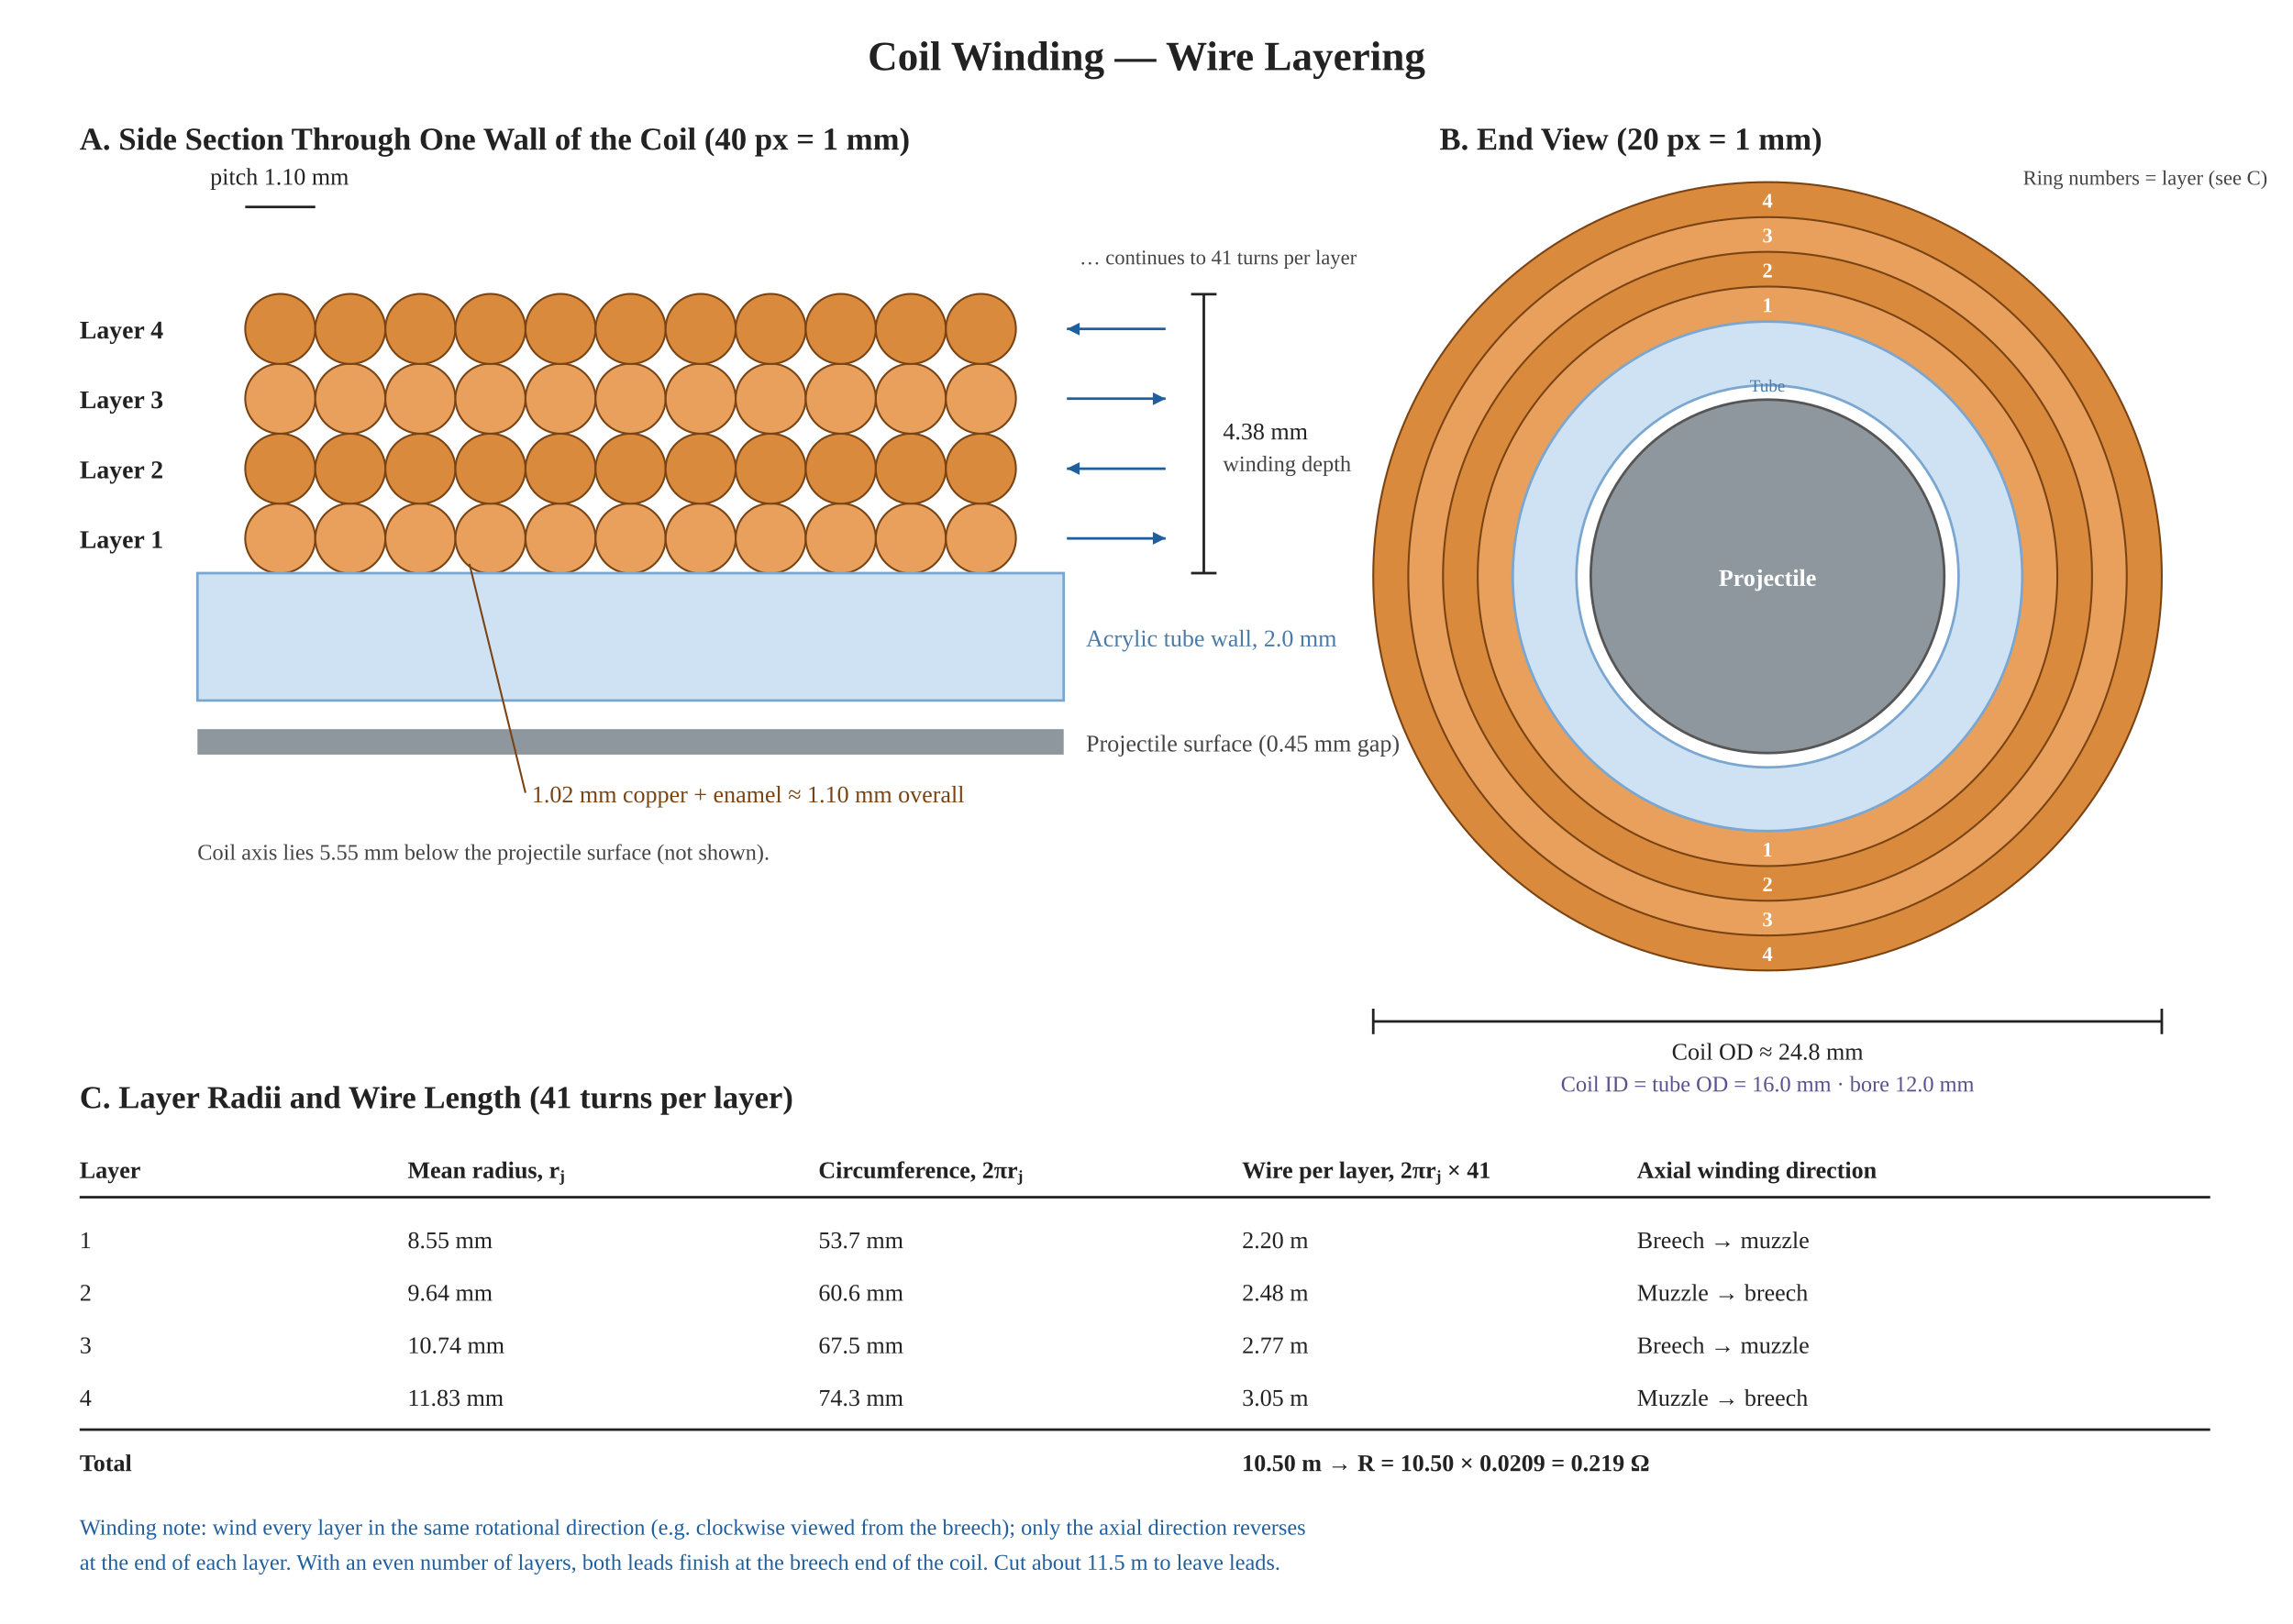
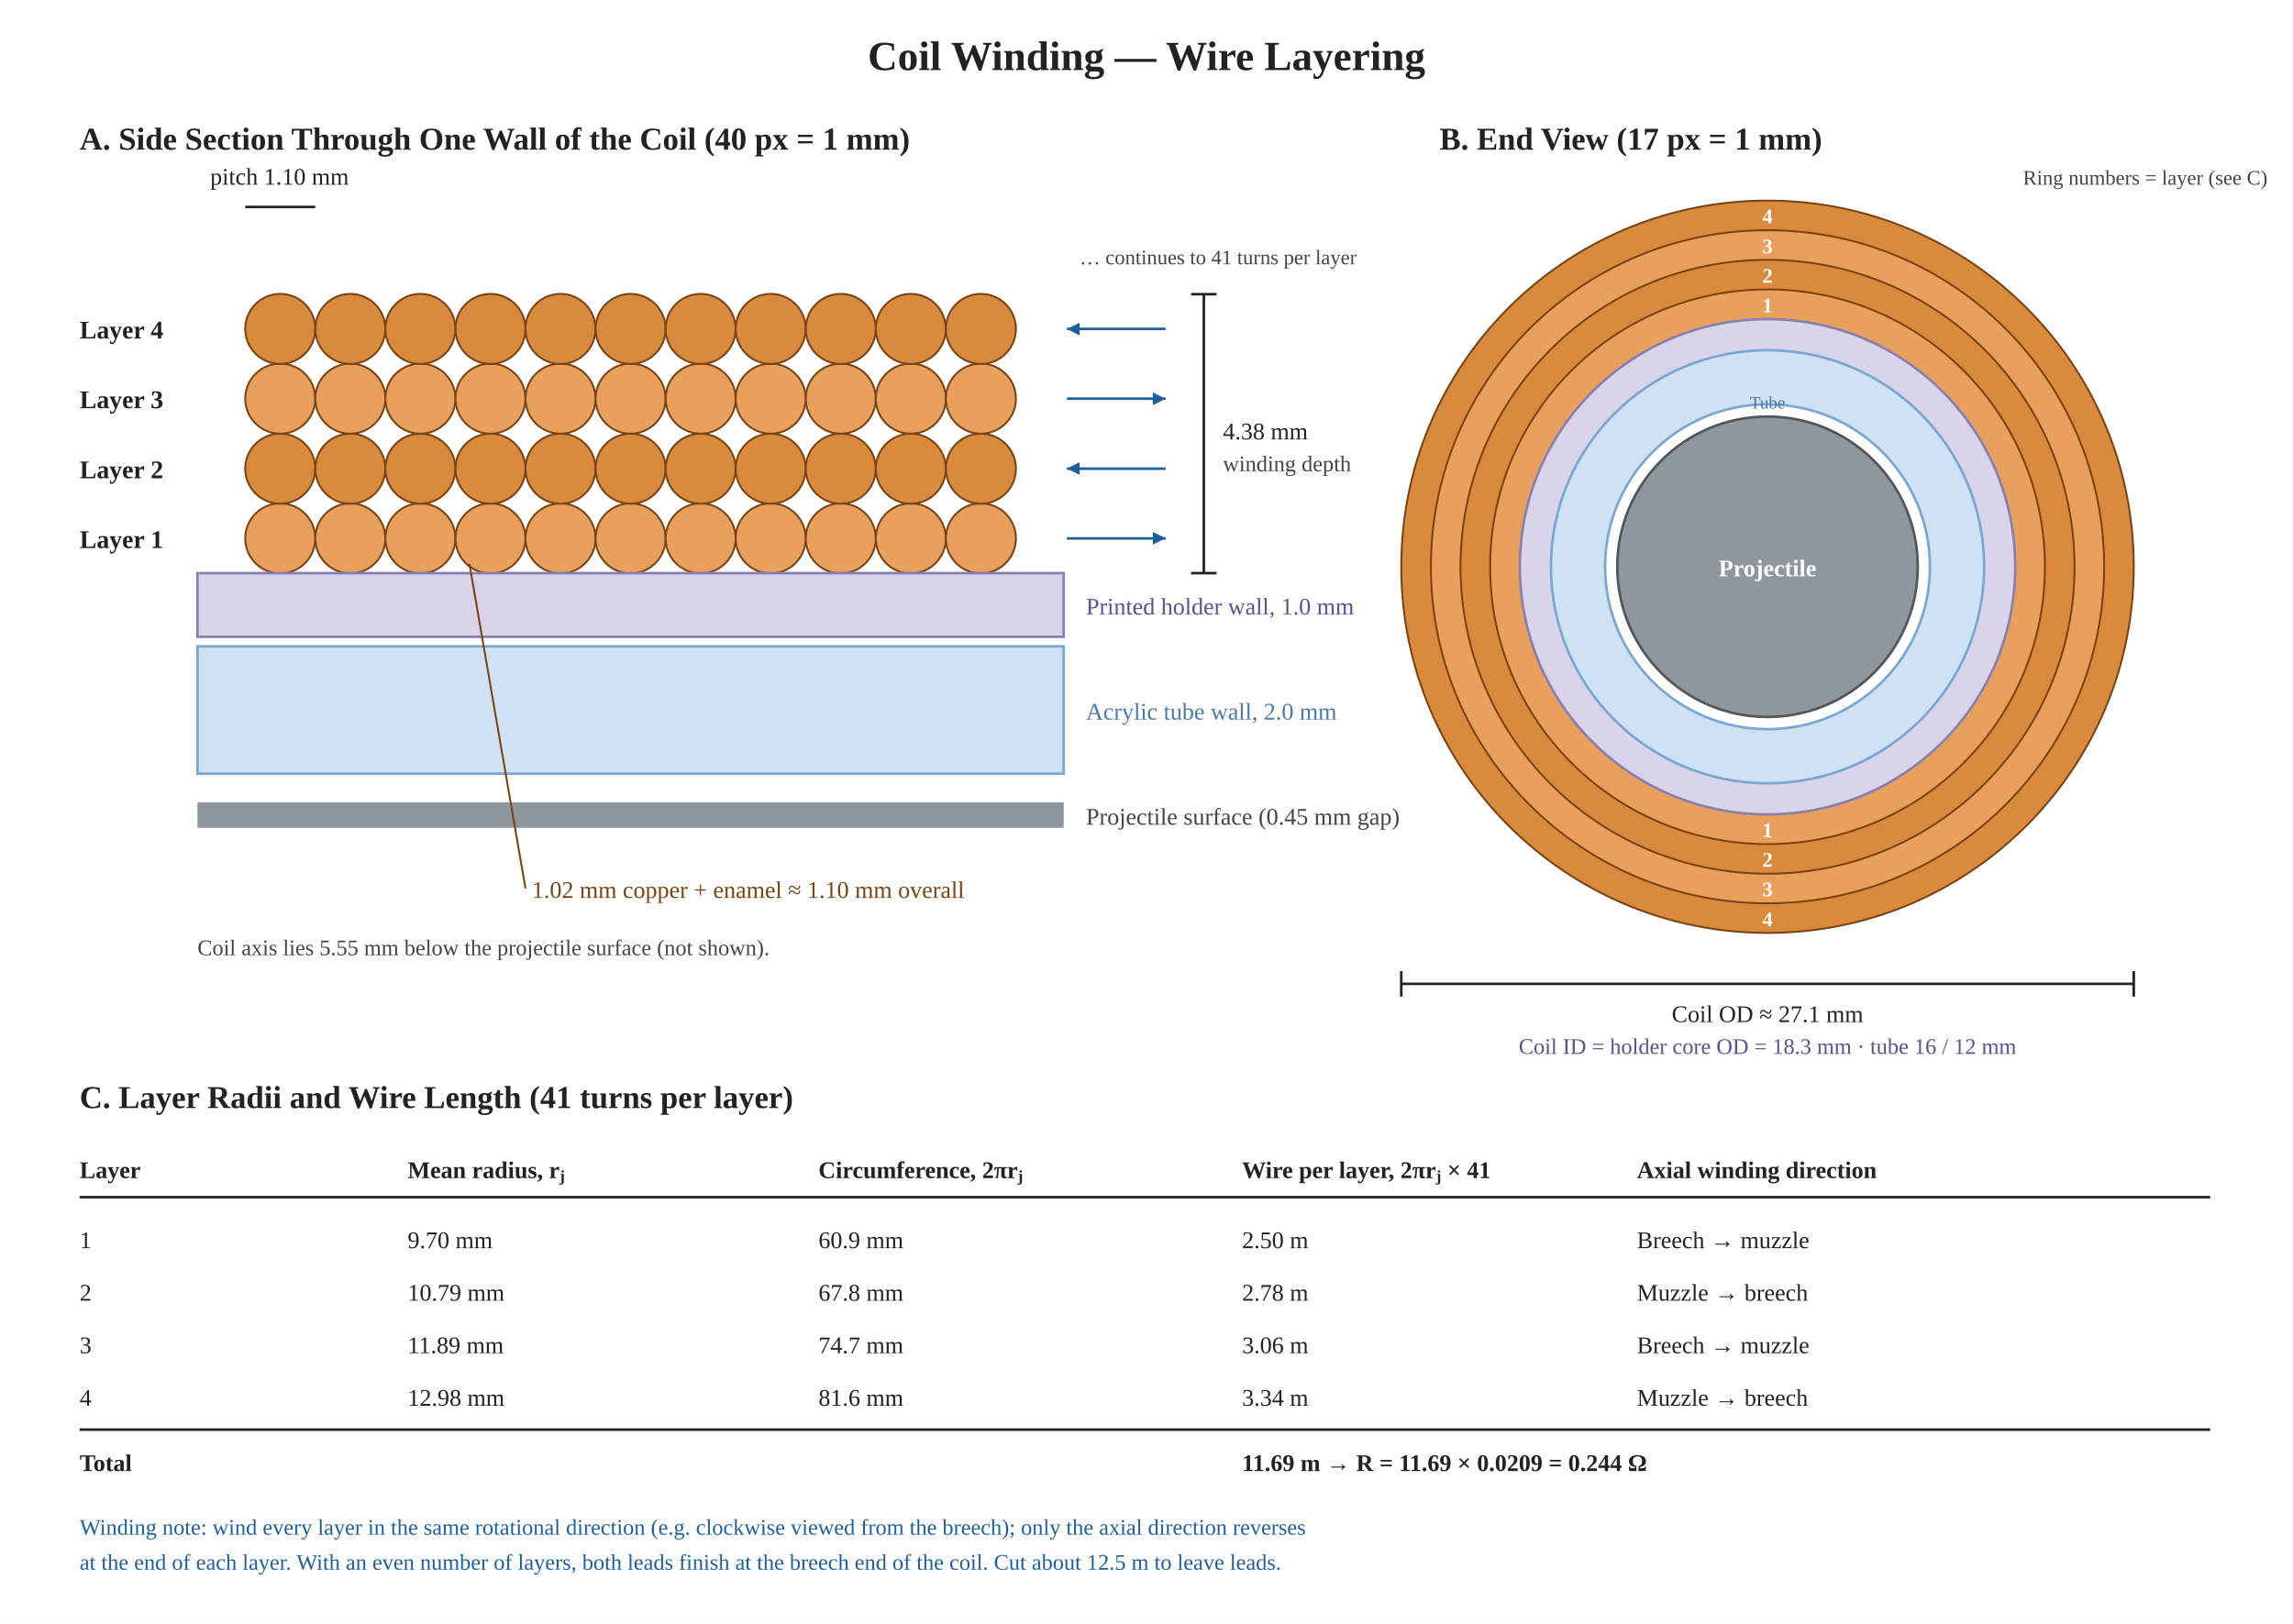
<svg xmlns="http://www.w3.org/2000/svg" width="720" height="510" viewBox="0 0 720 510" font-family="Times New Roman, serif">
  <rect width="720" height="510" fill="#fff" />
  <text x="360.0" y="22.0" font-size="13" text-anchor="middle" font-weight="bold" fill="#222">Coil Winding — Wire Layering</text>
  <text x="25.0" y="47.0" font-size="10" text-anchor="start" font-weight="bold" fill="#222">A. Side Section Through One Wall of the Coil (40 px = 1 mm)</text>
  <text x="25.0" y="172.1" font-size="8" text-anchor="start" font-weight="bold" fill="#222">Layer 1</text>
  <circle cx="88.0" cy="169.1" r="11.0" fill="#e8a05c" stroke="#7a4313" stroke-width="0.6" />
  <circle cx="110.0" cy="169.1" r="11.0" fill="#e8a05c" stroke="#7a4313" stroke-width="0.6" />
  <circle cx="132.0" cy="169.1" r="11.0" fill="#e8a05c" stroke="#7a4313" stroke-width="0.6" />
  <circle cx="154.0" cy="169.1" r="11.0" fill="#e8a05c" stroke="#7a4313" stroke-width="0.6" />
  <circle cx="176.0" cy="169.1" r="11.0" fill="#e8a05c" stroke="#7a4313" stroke-width="0.6" />
  <circle cx="198.0" cy="169.1" r="11.0" fill="#e8a05c" stroke="#7a4313" stroke-width="0.6" />
  <circle cx="220.0" cy="169.1" r="11.0" fill="#e8a05c" stroke="#7a4313" stroke-width="0.6" />
  <circle cx="242.0" cy="169.1" r="11.0" fill="#e8a05c" stroke="#7a4313" stroke-width="0.6" />
  <circle cx="264.0" cy="169.1" r="11.0" fill="#e8a05c" stroke="#7a4313" stroke-width="0.6" />
  <circle cx="286.0" cy="169.1" r="11.0" fill="#e8a05c" stroke="#7a4313" stroke-width="0.6" />
  <circle cx="308.0" cy="169.1" r="11.0" fill="#e8a05c" stroke="#7a4313" stroke-width="0.6" />
  <line x1="335.0" y1="169.1" x2="366.0" y2="169.1" stroke="#1f5f9e" stroke-width="0.8" />
  <polygon points="366,169.05 362,167.05 362,171.05" fill="#1f5f9e" />
  <text x="25.0" y="150.2" font-size="8" text-anchor="start" font-weight="bold" fill="#222">Layer 2</text>
  <circle cx="88.0" cy="147.2" r="11.0" fill="#d98a3d" stroke="#7a4313" stroke-width="0.6" />
  <circle cx="110.0" cy="147.2" r="11.0" fill="#d98a3d" stroke="#7a4313" stroke-width="0.6" />
  <circle cx="132.0" cy="147.2" r="11.0" fill="#d98a3d" stroke="#7a4313" stroke-width="0.6" />
  <circle cx="154.0" cy="147.2" r="11.0" fill="#d98a3d" stroke="#7a4313" stroke-width="0.6" />
  <circle cx="176.0" cy="147.2" r="11.0" fill="#d98a3d" stroke="#7a4313" stroke-width="0.6" />
  <circle cx="198.0" cy="147.2" r="11.0" fill="#d98a3d" stroke="#7a4313" stroke-width="0.6" />
  <circle cx="220.0" cy="147.2" r="11.0" fill="#d98a3d" stroke="#7a4313" stroke-width="0.6" />
  <circle cx="242.0" cy="147.2" r="11.0" fill="#d98a3d" stroke="#7a4313" stroke-width="0.6" />
  <circle cx="264.0" cy="147.2" r="11.0" fill="#d98a3d" stroke="#7a4313" stroke-width="0.6" />
  <circle cx="286.0" cy="147.2" r="11.0" fill="#d98a3d" stroke="#7a4313" stroke-width="0.6" />
  <circle cx="308.0" cy="147.2" r="11.0" fill="#d98a3d" stroke="#7a4313" stroke-width="0.6" />
  <line x1="366.0" y1="147.2" x2="335.0" y2="147.2" stroke="#1f5f9e" stroke-width="0.8" />
  <polygon points="335,147.15 339,145.15 339,149.15" fill="#1f5f9e" />
  <text x="25.0" y="128.2" font-size="8" text-anchor="start" font-weight="bold" fill="#222">Layer 3</text>
  <circle cx="88.0" cy="125.2" r="11.0" fill="#e8a05c" stroke="#7a4313" stroke-width="0.6" />
  <circle cx="110.0" cy="125.2" r="11.0" fill="#e8a05c" stroke="#7a4313" stroke-width="0.6" />
  <circle cx="132.0" cy="125.2" r="11.0" fill="#e8a05c" stroke="#7a4313" stroke-width="0.6" />
  <circle cx="154.0" cy="125.2" r="11.0" fill="#e8a05c" stroke="#7a4313" stroke-width="0.6" />
  <circle cx="176.0" cy="125.2" r="11.0" fill="#e8a05c" stroke="#7a4313" stroke-width="0.6" />
  <circle cx="198.0" cy="125.2" r="11.0" fill="#e8a05c" stroke="#7a4313" stroke-width="0.6" />
  <circle cx="220.0" cy="125.2" r="11.0" fill="#e8a05c" stroke="#7a4313" stroke-width="0.6" />
  <circle cx="242.0" cy="125.2" r="11.0" fill="#e8a05c" stroke="#7a4313" stroke-width="0.6" />
  <circle cx="264.0" cy="125.2" r="11.0" fill="#e8a05c" stroke="#7a4313" stroke-width="0.6" />
  <circle cx="286.0" cy="125.2" r="11.0" fill="#e8a05c" stroke="#7a4313" stroke-width="0.6" />
  <circle cx="308.0" cy="125.2" r="11.0" fill="#e8a05c" stroke="#7a4313" stroke-width="0.6" />
  <line x1="335.0" y1="125.2" x2="366.0" y2="125.2" stroke="#1f5f9e" stroke-width="0.8" />
  <polygon points="366,125.25 362,123.25 362,127.25" fill="#1f5f9e" />
  <text x="25.0" y="106.3" font-size="8" text-anchor="start" font-weight="bold" fill="#222">Layer 4</text>
  <circle cx="88.0" cy="103.3" r="11.0" fill="#d98a3d" stroke="#7a4313" stroke-width="0.6" />
  <circle cx="110.0" cy="103.3" r="11.0" fill="#d98a3d" stroke="#7a4313" stroke-width="0.6" />
  <circle cx="132.0" cy="103.3" r="11.0" fill="#d98a3d" stroke="#7a4313" stroke-width="0.6" />
  <circle cx="154.0" cy="103.3" r="11.0" fill="#d98a3d" stroke="#7a4313" stroke-width="0.6" />
  <circle cx="176.0" cy="103.3" r="11.0" fill="#d98a3d" stroke="#7a4313" stroke-width="0.6" />
  <circle cx="198.0" cy="103.3" r="11.0" fill="#d98a3d" stroke="#7a4313" stroke-width="0.6" />
  <circle cx="220.0" cy="103.3" r="11.0" fill="#d98a3d" stroke="#7a4313" stroke-width="0.6" />
  <circle cx="242.0" cy="103.3" r="11.0" fill="#d98a3d" stroke="#7a4313" stroke-width="0.6" />
  <circle cx="264.0" cy="103.3" r="11.0" fill="#d98a3d" stroke="#7a4313" stroke-width="0.6" />
  <circle cx="286.0" cy="103.3" r="11.0" fill="#d98a3d" stroke="#7a4313" stroke-width="0.6" />
  <circle cx="308.0" cy="103.3" r="11.0" fill="#d98a3d" stroke="#7a4313" stroke-width="0.6" />
  <line x1="366.0" y1="103.3" x2="335.0" y2="103.3" stroke="#1f5f9e" stroke-width="0.8" />
  <polygon points="335,103.35 339,101.35 339,105.35" fill="#1f5f9e" />
  <line x1="77.0" y1="65.0" x2="99.0" y2="65.0" stroke="#222" stroke-width="0.8" />
  <text x="66.0" y="58.0" font-size="7.5" text-anchor="start" font-weight="normal" fill="#222">pitch 1.10 mm</text>
  <text x="426.0" y="83.0" font-size="6.5" text-anchor="end" font-weight="normal" fill="#444">… continues to 41 turns per layer</text>
  <line x1="378.0" y1="92.4" x2="378.0" y2="180.0" stroke="#222" stroke-width="0.8" />
  <line x1="374.0" y1="92.4" x2="382.0" y2="92.4" stroke="#222" stroke-width="0.8" />
  <line x1="374.0" y1="180.0" x2="382.0" y2="180.0" stroke="#222" stroke-width="0.8" />
  <text x="384.0" y="138.0" font-size="7.5" text-anchor="start" font-weight="normal" fill="#222">4.38 mm</text>
  <text x="384.0" y="148.0" font-size="7" text-anchor="start" font-weight="normal" fill="#444">winding depth</text>
-   <rect x="62" y="180" width="272.0" height="40.0" fill="#cfe2f3" stroke="#7aa7d1" stroke-width="0.8" />
-   <text x="341.0" y="203.0" font-size="7.5" text-anchor="start" font-weight="normal" fill="#4a7aa8">Acrylic tube wall, 2.0 mm</text>
-   <rect x="62" y="229.0" width="272.0" height="8" fill="#8f979e" />
-   <text x="341.0" y="236.0" font-size="7.5" text-anchor="start" font-weight="normal" fill="#444">Projectile surface (0.45 mm gap)</text>
-   <line x1="147.4" y1="177.1" x2="165.0" y2="249.0" stroke="#7a4313" stroke-width="0.6" />
-   <text x="167.0" y="252.0" font-size="7.5" text-anchor="start" font-weight="normal" fill="#7a4313">1.02 mm copper + enamel ≈ 1.10 mm overall</text>
-   <text x="62.0" y="270.0" font-size="7" text-anchor="start" font-weight="normal" fill="#444">Coil axis lies 5.55 mm below the projectile surface (not shown).</text>
-   <text x="452.0" y="47.0" font-size="10" text-anchor="start" font-weight="bold" fill="#222">B. End View (20 px = 1 mm)</text>
-   <circle cx="555" cy="181" r="123.8" fill="#d98a3d" stroke="#7a4313" stroke-width="0.6" />
-   <circle cx="555" cy="181" r="112.8" fill="#e8a05c" stroke="#7a4313" stroke-width="0.6" />
-   <circle cx="555" cy="181" r="101.9" fill="#d98a3d" stroke="#7a4313" stroke-width="0.6" />
-   <circle cx="555" cy="181" r="91.0" fill="#e8a05c" stroke="#7a4313" stroke-width="0.6" />
-   <circle cx="555" cy="181" r="80.0" fill="#cfe2f3" stroke="#7aa7d1" stroke-width="0.8" />
-   <circle cx="555" cy="181" r="60.0" fill="#fff" stroke="#7aa7d1" stroke-width="0.8" />
-   <circle cx="555" cy="181" r="55.5" fill="#8f979e" stroke="#555" stroke-width="0.8" />
-   <text x="555.0" y="184.0" font-size="7.5" text-anchor="middle" font-weight="bold" fill="#fff">Projectile</text>
-   <text x="555.0" y="123.0" font-size="5.5" text-anchor="middle" font-weight="normal" fill="#4a7aa8">Tube</text>
-   <text x="555.0" y="98.0" font-size="6.5" text-anchor="middle" font-weight="bold" fill="#fff">1</text>
-   <text x="555.0" y="269.0" font-size="6.5" text-anchor="middle" font-weight="bold" fill="#fff">1</text>
-   <text x="555.0" y="87.1" font-size="6.5" text-anchor="middle" font-weight="bold" fill="#fff">2</text>
-   <text x="555.0" y="279.9" font-size="6.5" text-anchor="middle" font-weight="bold" fill="#fff">2</text>
-   <text x="555.0" y="76.1" font-size="6.5" text-anchor="middle" font-weight="bold" fill="#fff">3</text>
-   <text x="555.0" y="290.9" font-size="6.5" text-anchor="middle" font-weight="bold" fill="#fff">3</text>
-   <text x="555.0" y="65.2" font-size="6.5" text-anchor="middle" font-weight="bold" fill="#fff">4</text>
-   <text x="555.0" y="301.8" font-size="6.5" text-anchor="middle" font-weight="bold" fill="#fff">4</text>
-   <line x1="431.2" y1="320.8" x2="678.8" y2="320.8" stroke="#222" stroke-width="0.8" />
-   <line x1="431.2" y1="316.8" x2="431.2" y2="324.8" stroke="#222" stroke-width="0.8" />
-   <line x1="678.8" y1="316.8" x2="678.8" y2="324.8" stroke="#222" stroke-width="0.8" />
-   <text x="555.0" y="332.8" font-size="7.5" text-anchor="middle" font-weight="normal" fill="#222">Coil OD ≈ 24.8 mm</text>
-   <text x="555.0" y="342.8" font-size="7" text-anchor="middle" font-weight="normal" fill="#5b5090">Coil ID = tube OD = 16.0 mm · bore 12.0 mm</text>
+   <rect x="62" y="180" width="272.0" height="20.0" fill="#d9d4ea" stroke="#8a80b0" stroke-width="0.8" />
+   <text x="341.0" y="193.0" font-size="7.5" text-anchor="start" font-weight="normal" fill="#5b5090">Printed holder wall, 1.0 mm</text>
+   <rect x="62" y="203.0" width="272.0" height="40.0" fill="#cfe2f3" stroke="#7aa7d1" stroke-width="0.8" />
+   <text x="341.0" y="226.0" font-size="7.5" text-anchor="start" font-weight="normal" fill="#4a7aa8">Acrylic tube wall, 2.0 mm</text>
+   <rect x="62" y="252.0" width="272.0" height="8" fill="#8f979e" />
+   <text x="341.0" y="259.0" font-size="7.5" text-anchor="start" font-weight="normal" fill="#444">Projectile surface (0.45 mm gap)</text>
+   <line x1="147.4" y1="177.1" x2="165.0" y2="279.0" stroke="#7a4313" stroke-width="0.6" />
+   <text x="167.0" y="282.0" font-size="7.5" text-anchor="start" font-weight="normal" fill="#7a4313">1.02 mm copper + enamel ≈ 1.10 mm overall</text>
+   <text x="62.0" y="300.0" font-size="7" text-anchor="start" font-weight="normal" fill="#444">Coil axis lies 5.55 mm below the projectile surface (not shown).</text>
+   <text x="452.0" y="47.0" font-size="10" text-anchor="start" font-weight="bold" fill="#222">B. End View (17 px = 1 mm)</text>
+   <circle cx="555" cy="178" r="115.0" fill="#d98a3d" stroke="#7a4313" stroke-width="0.6" />
+   <circle cx="555" cy="178" r="105.7" fill="#e8a05c" stroke="#7a4313" stroke-width="0.6" />
+   <circle cx="555" cy="178" r="96.4" fill="#d98a3d" stroke="#7a4313" stroke-width="0.6" />
+   <circle cx="555" cy="178" r="87.1" fill="#e8a05c" stroke="#7a4313" stroke-width="0.6" />
+   <circle cx="555" cy="178" r="77.775" fill="#d9d4ea" stroke="#8a80b0" stroke-width="0.8" />
+   <circle cx="555" cy="178" r="68.0" fill="#cfe2f3" stroke="#7aa7d1" stroke-width="0.8" />
+   <circle cx="555" cy="178" r="51.0" fill="#fff" stroke="#7aa7d1" stroke-width="0.8" />
+   <circle cx="555" cy="178" r="47.175" fill="#8f979e" stroke="#555" stroke-width="0.8" />
+   <text x="555.0" y="181.0" font-size="7.5" text-anchor="middle" font-weight="bold" fill="#fff">Projectile</text>
+   <text x="555.0" y="128.3" font-size="5.5" text-anchor="middle" font-weight="normal" fill="#4a7aa8">Tube</text>
+   <text x="555.0" y="98.1" font-size="6.5" text-anchor="middle" font-weight="bold" fill="#fff">1</text>
+   <text x="555.0" y="262.9" font-size="6.5" text-anchor="middle" font-weight="bold" fill="#fff">1</text>
+   <text x="555.0" y="88.8" font-size="6.5" text-anchor="middle" font-weight="bold" fill="#fff">2</text>
+   <text x="555.0" y="272.2" font-size="6.5" text-anchor="middle" font-weight="bold" fill="#fff">2</text>
+   <text x="555.0" y="79.5" font-size="6.5" text-anchor="middle" font-weight="bold" fill="#fff">3</text>
+   <text x="555.0" y="281.5" font-size="6.5" text-anchor="middle" font-weight="bold" fill="#fff">3</text>
+   <text x="555.0" y="70.1" font-size="6.5" text-anchor="middle" font-weight="bold" fill="#fff">4</text>
+   <text x="555.0" y="290.9" font-size="6.5" text-anchor="middle" font-weight="bold" fill="#fff">4</text>
+   <line x1="440.0" y1="309.0" x2="670.0" y2="309.0" stroke="#222" stroke-width="0.8" />
+   <line x1="440.0" y1="305.0" x2="440.0" y2="313.0" stroke="#222" stroke-width="0.8" />
+   <line x1="670.0" y1="305.0" x2="670.0" y2="313.0" stroke="#222" stroke-width="0.8" />
+   <text x="555.0" y="321.0" font-size="7.5" text-anchor="middle" font-weight="normal" fill="#222">Coil OD ≈ 27.1 mm</text>
+   <text x="555.0" y="331.0" font-size="7" text-anchor="middle" font-weight="normal" fill="#5b5090">Coil ID = holder core OD = 18.3 mm · tube 16 / 12 mm</text>
  <text x="712.0" y="58.0" font-size="6.5" text-anchor="end" font-weight="normal" fill="#444">Ring numbers = layer (see C)</text>
  <text x="25.0" y="348.0" font-size="10" text-anchor="start" font-weight="bold" fill="#222">C. Layer Radii and Wire Length (41 turns per layer)</text>
  <text x="25.0" y="370.0" font-size="7.5" text-anchor="start" font-weight="bold" fill="#222">Layer</text>
  <text x="128.0" y="370.0" font-size="7.5" text-anchor="start" font-weight="bold" fill="#222">Mean radius, r<tspan baseline-shift="sub" font-size="5">j</tspan>
  </text>
  <text x="257.0" y="370.0" font-size="7.5" text-anchor="start" font-weight="bold" fill="#222">Circumference, 2πr<tspan baseline-shift="sub" font-size="5">j</tspan>
  </text>
  <text x="390.0" y="370.0" font-size="7.5" text-anchor="start" font-weight="bold" fill="#222">Wire per layer, 2πr<tspan baseline-shift="sub" font-size="5">j</tspan> × 41</text>
  <text x="514.0" y="370.0" font-size="7.5" text-anchor="start" font-weight="bold" fill="#222">Axial winding direction</text>
  <line x1="25.0" y1="376.0" x2="694.0" y2="376.0" stroke="#222" stroke-width="0.8" />
  <text x="25.0" y="392.0" font-size="7.5" text-anchor="start" font-weight="normal" fill="#222">1</text>
-   <text x="128.0" y="392.0" font-size="7.5" text-anchor="start" font-weight="normal" fill="#222">8.55 mm</text>
-   <text x="257.0" y="392.0" font-size="7.5" text-anchor="start" font-weight="normal" fill="#222">53.7 mm</text>
-   <text x="390.0" y="392.0" font-size="7.5" text-anchor="start" font-weight="normal" fill="#222">2.20 m</text>
+   <text x="128.0" y="392.0" font-size="7.5" text-anchor="start" font-weight="normal" fill="#222">9.70 mm</text>
+   <text x="257.0" y="392.0" font-size="7.5" text-anchor="start" font-weight="normal" fill="#222">60.9 mm</text>
+   <text x="390.0" y="392.0" font-size="7.5" text-anchor="start" font-weight="normal" fill="#222">2.50 m</text>
  <text x="514.0" y="392.0" font-size="7.5" text-anchor="start" font-weight="normal" fill="#222">Breech → muzzle</text>
  <text x="25.0" y="408.5" font-size="7.5" text-anchor="start" font-weight="normal" fill="#222">2</text>
-   <text x="128.0" y="408.5" font-size="7.5" text-anchor="start" font-weight="normal" fill="#222">9.64 mm</text>
-   <text x="257.0" y="408.5" font-size="7.5" text-anchor="start" font-weight="normal" fill="#222">60.6 mm</text>
-   <text x="390.0" y="408.5" font-size="7.5" text-anchor="start" font-weight="normal" fill="#222">2.48 m</text>
+   <text x="128.0" y="408.5" font-size="7.5" text-anchor="start" font-weight="normal" fill="#222">10.79 mm</text>
+   <text x="257.0" y="408.5" font-size="7.5" text-anchor="start" font-weight="normal" fill="#222">67.8 mm</text>
+   <text x="390.0" y="408.5" font-size="7.5" text-anchor="start" font-weight="normal" fill="#222">2.78 m</text>
  <text x="514.0" y="408.5" font-size="7.5" text-anchor="start" font-weight="normal" fill="#222">Muzzle → breech</text>
  <text x="25.0" y="425.0" font-size="7.5" text-anchor="start" font-weight="normal" fill="#222">3</text>
-   <text x="128.0" y="425.0" font-size="7.5" text-anchor="start" font-weight="normal" fill="#222">10.74 mm</text>
-   <text x="257.0" y="425.0" font-size="7.5" text-anchor="start" font-weight="normal" fill="#222">67.5 mm</text>
-   <text x="390.0" y="425.0" font-size="7.5" text-anchor="start" font-weight="normal" fill="#222">2.77 m</text>
+   <text x="128.0" y="425.0" font-size="7.5" text-anchor="start" font-weight="normal" fill="#222">11.89 mm</text>
+   <text x="257.0" y="425.0" font-size="7.5" text-anchor="start" font-weight="normal" fill="#222">74.7 mm</text>
+   <text x="390.0" y="425.0" font-size="7.5" text-anchor="start" font-weight="normal" fill="#222">3.06 m</text>
  <text x="514.0" y="425.0" font-size="7.5" text-anchor="start" font-weight="normal" fill="#222">Breech → muzzle</text>
  <text x="25.0" y="441.5" font-size="7.5" text-anchor="start" font-weight="normal" fill="#222">4</text>
-   <text x="128.0" y="441.5" font-size="7.5" text-anchor="start" font-weight="normal" fill="#222">11.83 mm</text>
-   <text x="257.0" y="441.5" font-size="7.5" text-anchor="start" font-weight="normal" fill="#222">74.3 mm</text>
-   <text x="390.0" y="441.5" font-size="7.5" text-anchor="start" font-weight="normal" fill="#222">3.05 m</text>
+   <text x="128.0" y="441.5" font-size="7.5" text-anchor="start" font-weight="normal" fill="#222">12.98 mm</text>
+   <text x="257.0" y="441.5" font-size="7.5" text-anchor="start" font-weight="normal" fill="#222">81.6 mm</text>
+   <text x="390.0" y="441.5" font-size="7.5" text-anchor="start" font-weight="normal" fill="#222">3.34 m</text>
  <text x="514.0" y="441.5" font-size="7.5" text-anchor="start" font-weight="normal" fill="#222">Muzzle → breech</text>
  <line x1="25.0" y1="449.0" x2="694.0" y2="449.0" stroke="#222" stroke-width="0.8" />
  <text x="25.0" y="462.0" font-size="7.5" text-anchor="start" font-weight="bold" fill="#222">Total</text>
-   <text x="390.0" y="462.0" font-size="7.5" text-anchor="start" font-weight="bold" fill="#222">10.50 m → R = 10.50 × 0.0209 = 0.219 Ω</text>
+   <text x="390.0" y="462.0" font-size="7.5" text-anchor="start" font-weight="bold" fill="#222">11.69 m → R = 11.69 × 0.0209 = 0.244 Ω</text>
  <text x="25.0" y="482.0" font-size="7" text-anchor="start" font-weight="normal" fill="#1f5f9e">Winding note: wind every layer in the same rotational direction (e.g. clockwise viewed from the breech); only the axial direction reverses</text>
-   <text x="25.0" y="493.0" font-size="7" text-anchor="start" font-weight="normal" fill="#1f5f9e">at the end of each layer. With an even number of layers, both leads finish at the breech end of the coil. Cut about 11.5 m to leave leads.</text>
+   <text x="25.0" y="493.0" font-size="7" text-anchor="start" font-weight="normal" fill="#1f5f9e">at the end of each layer. With an even number of layers, both leads finish at the breech end of the coil. Cut about 12.5 m to leave leads.</text>
</svg>
